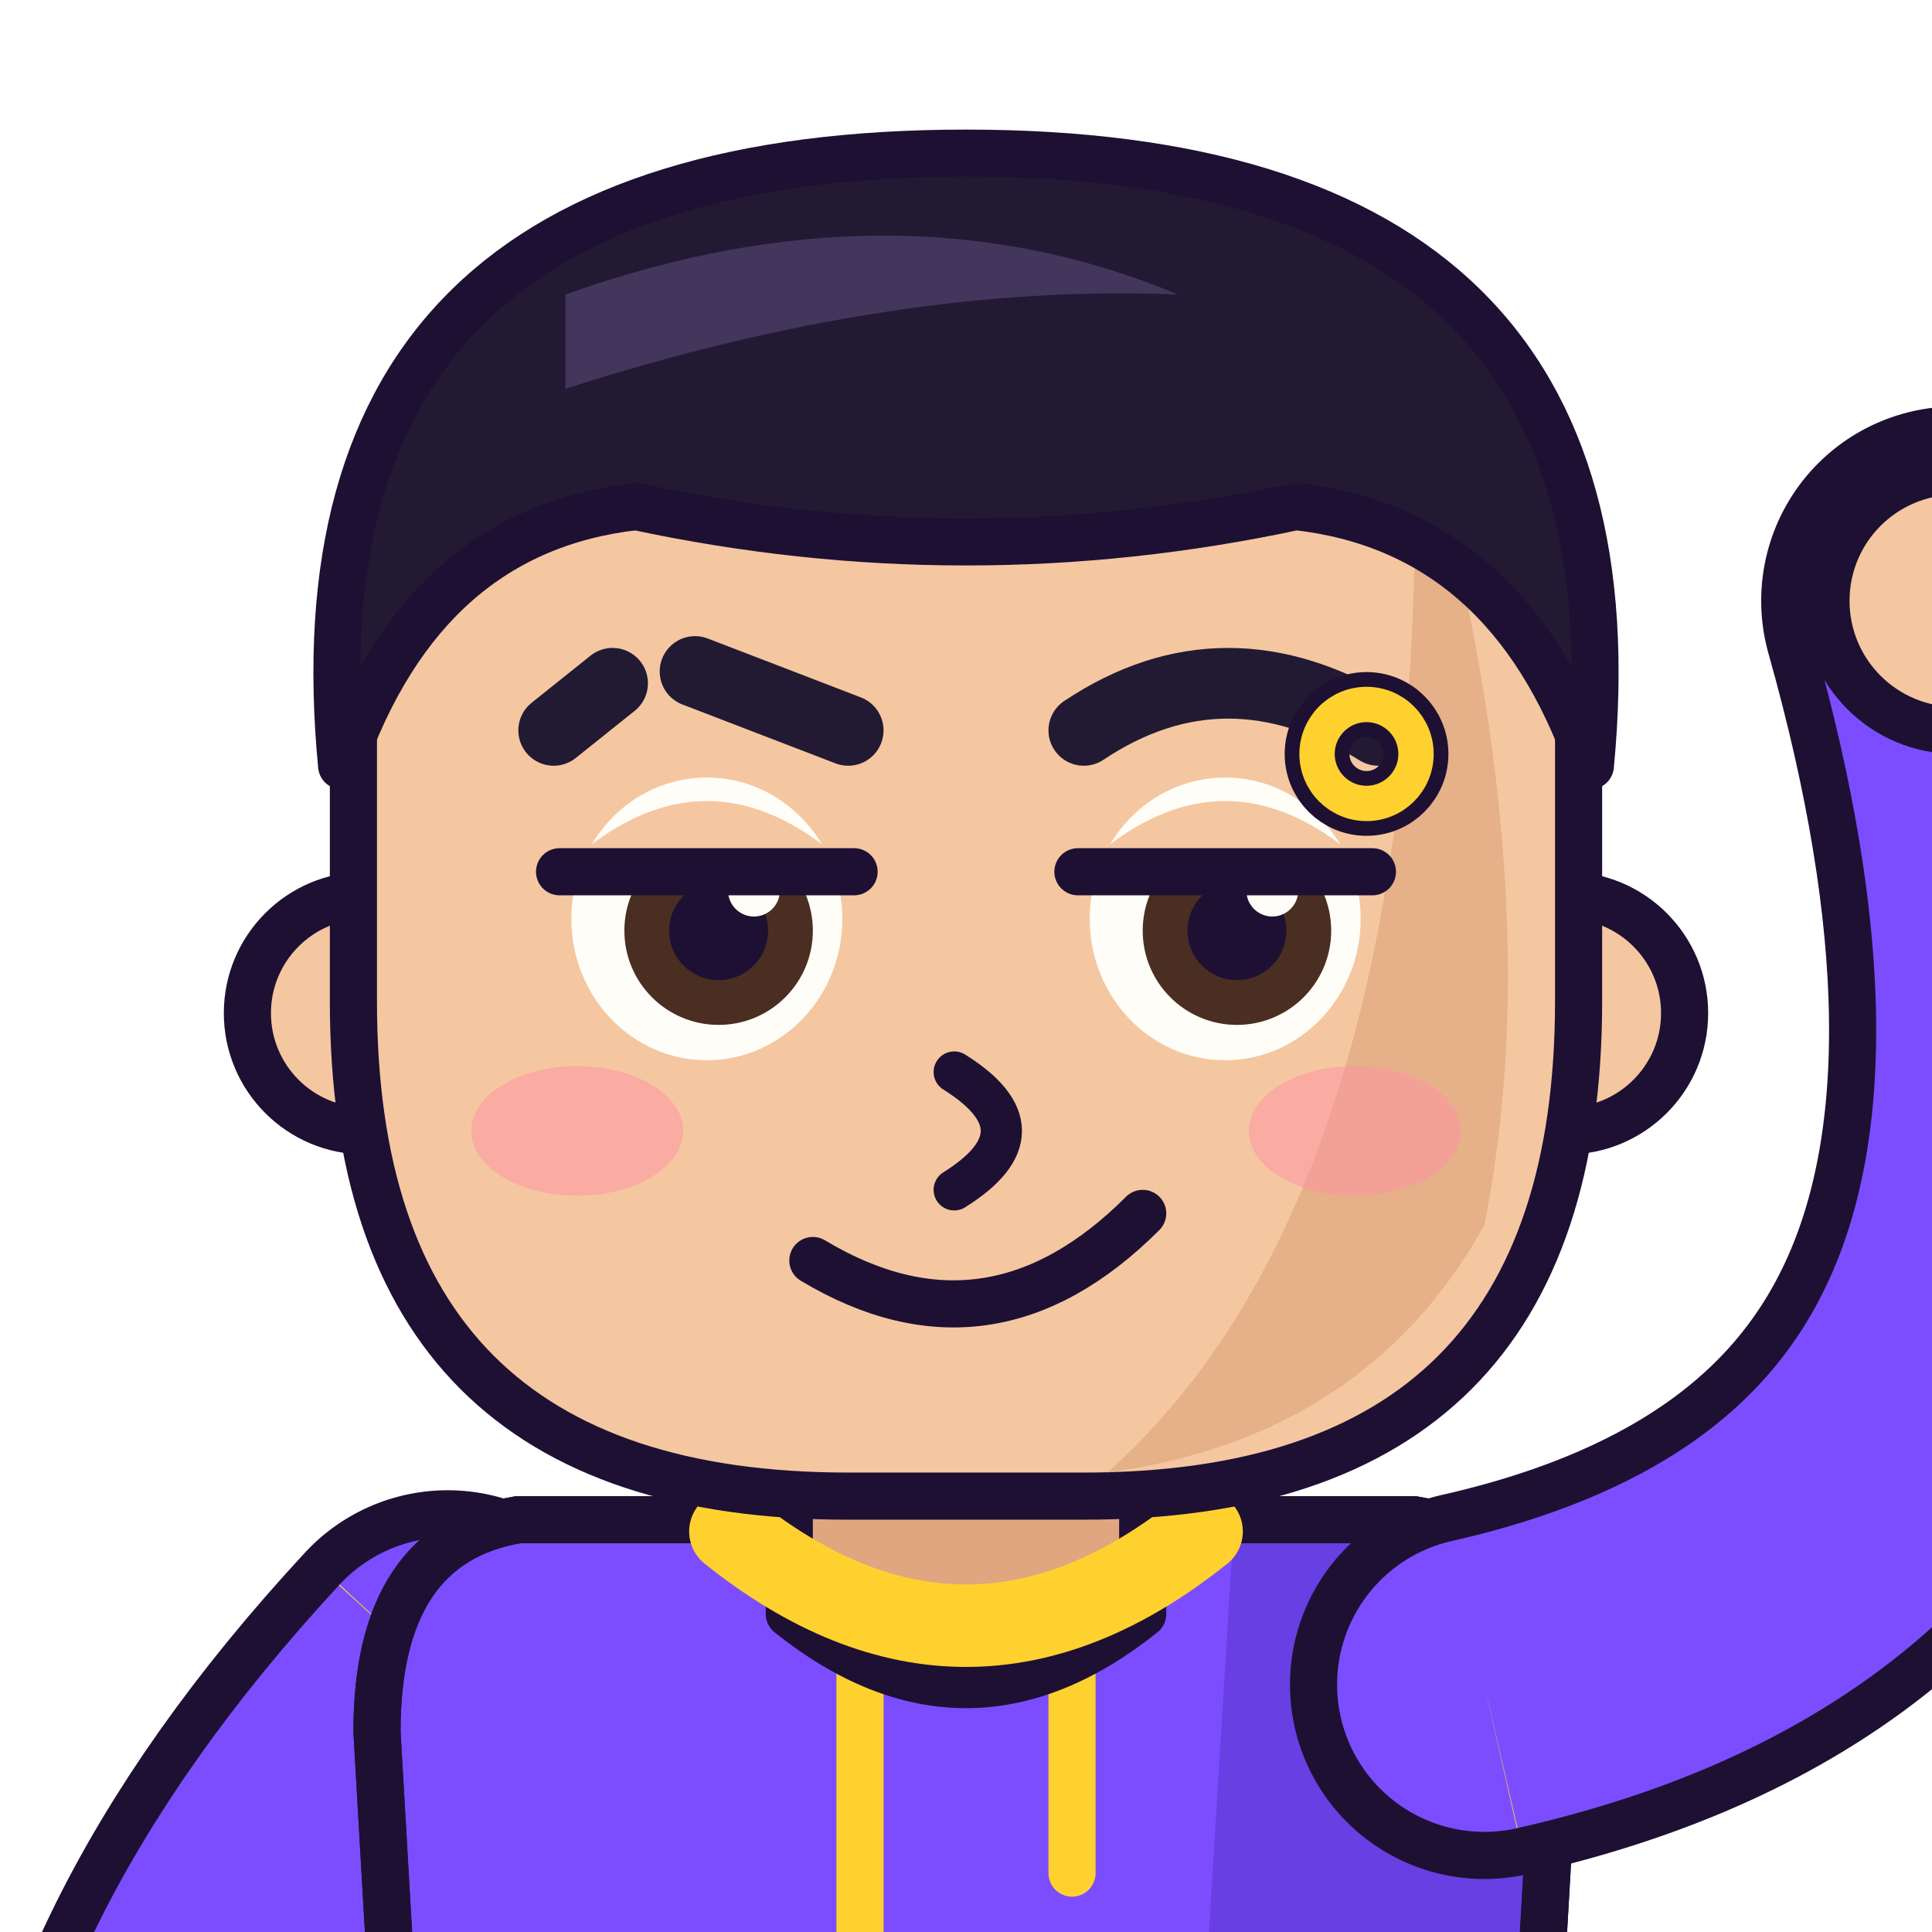
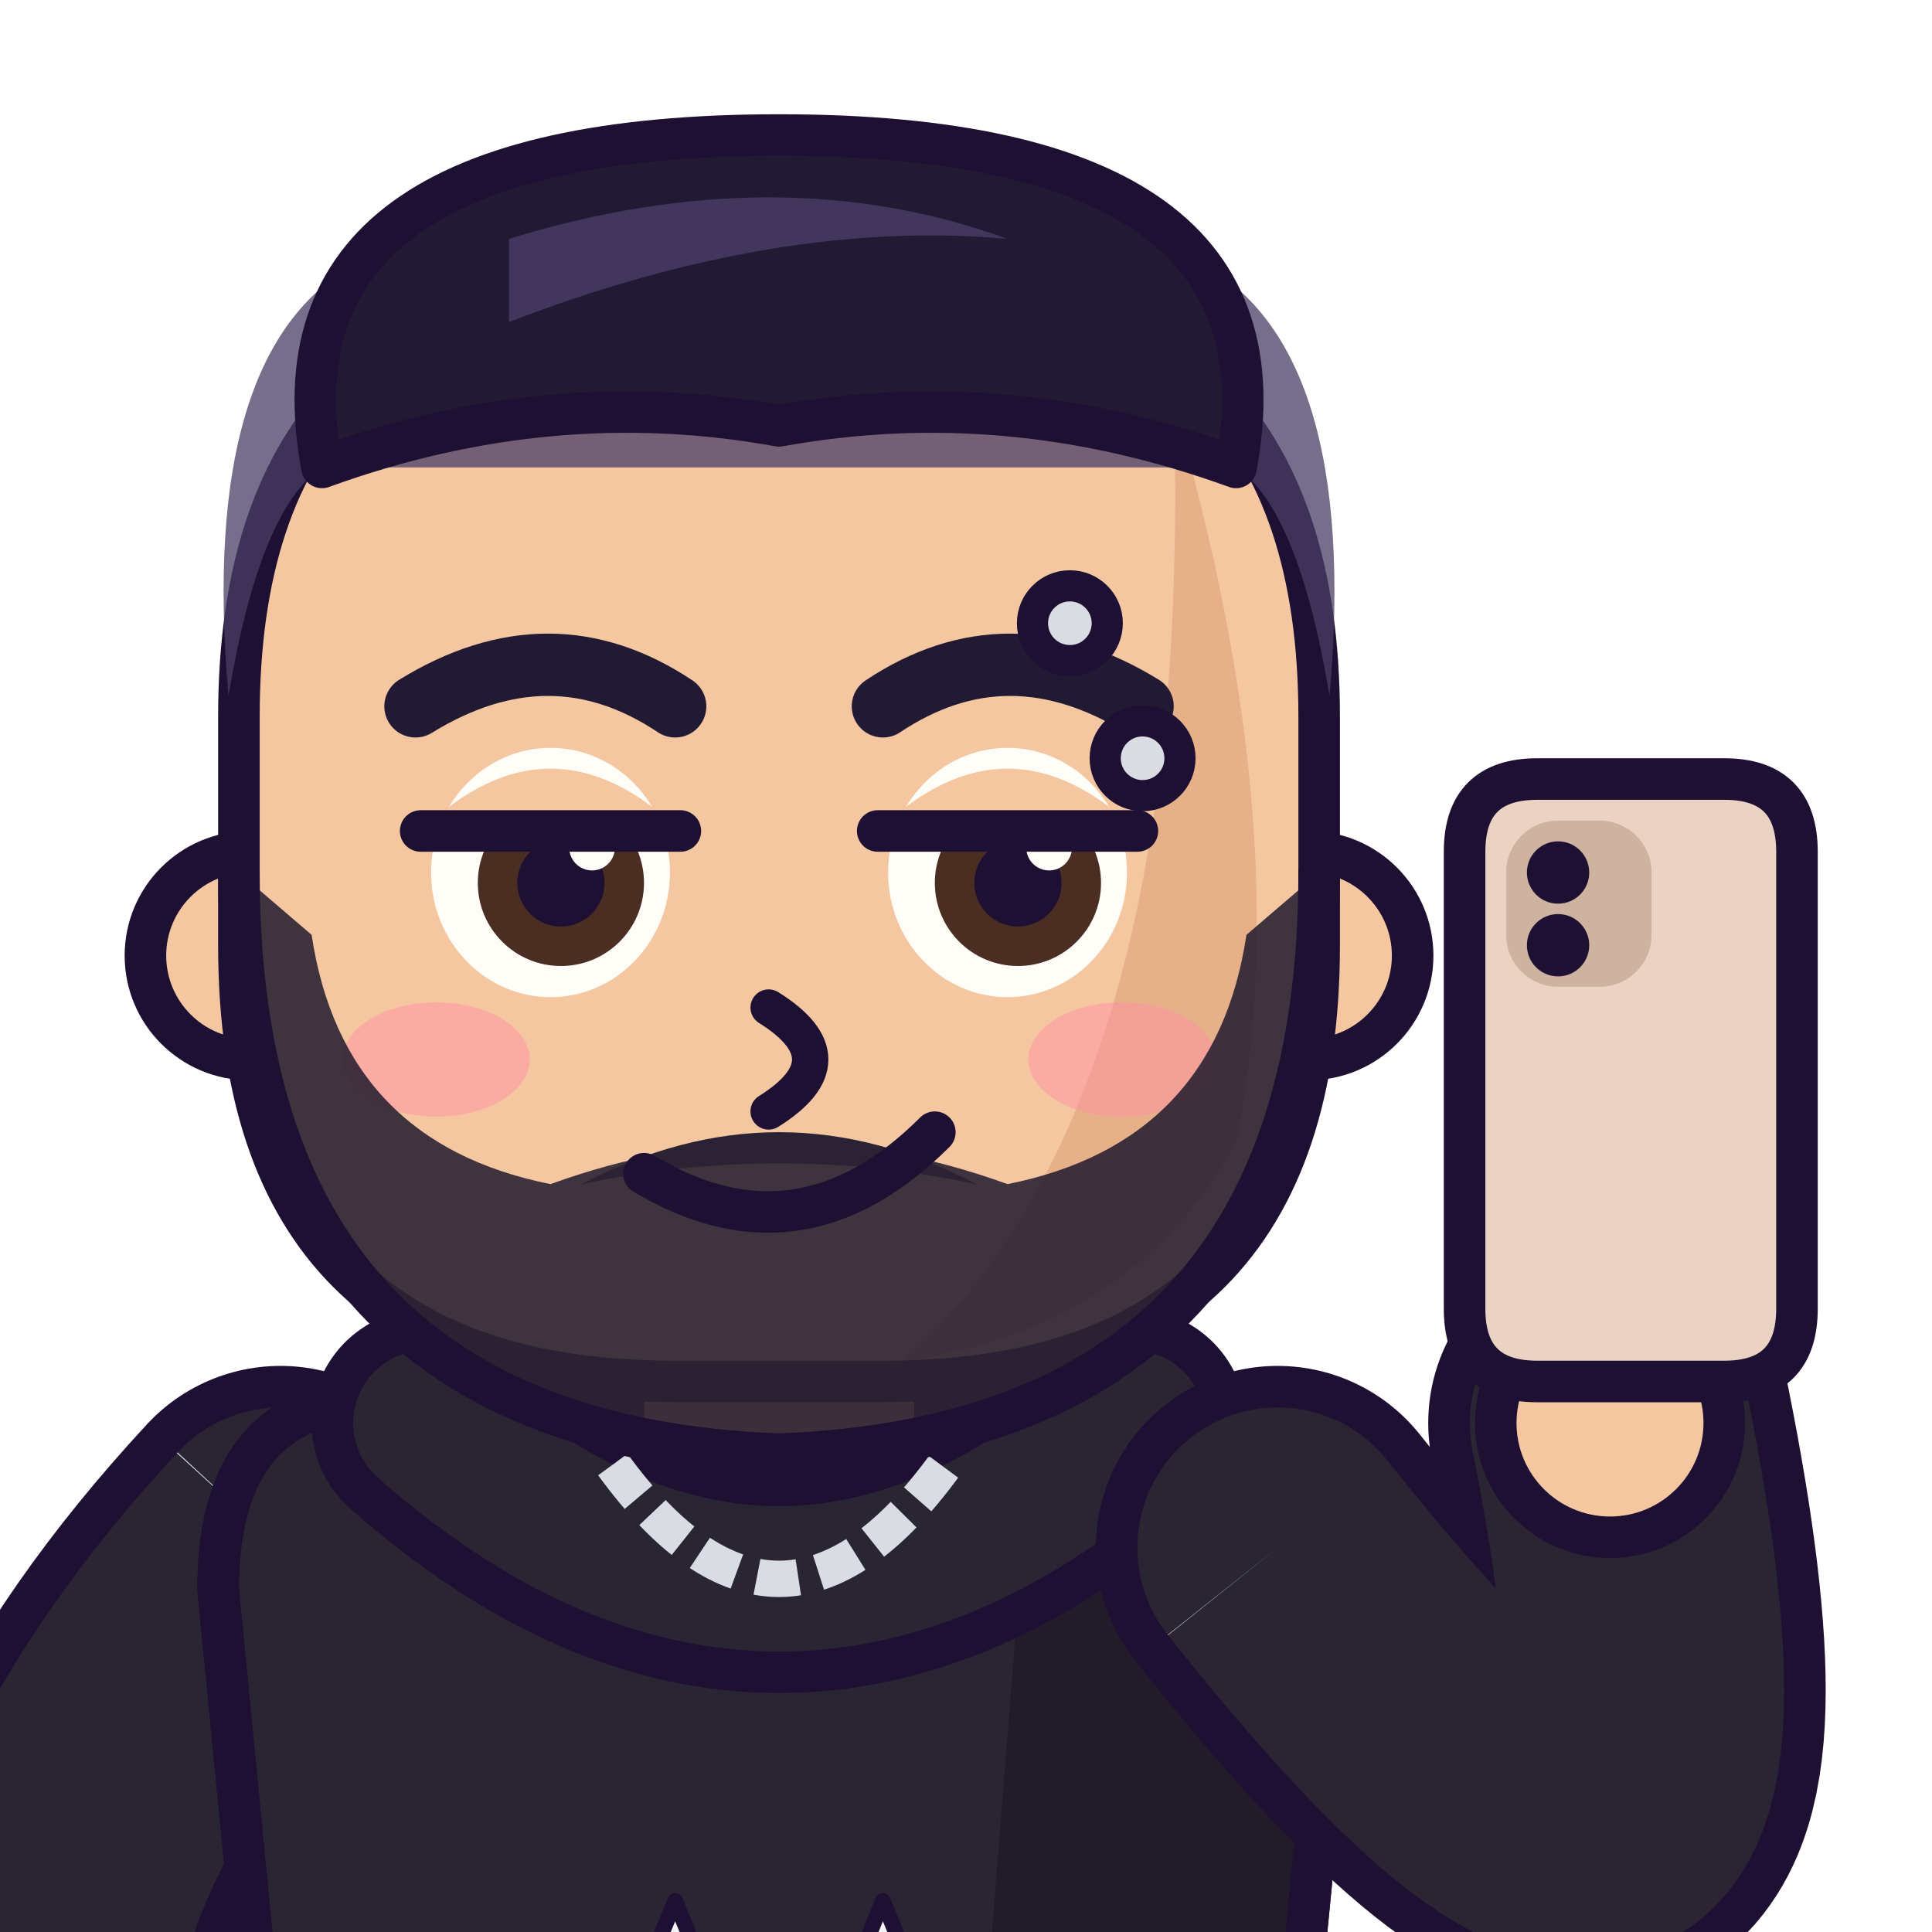
- <svg xmlns="http://www.w3.org/2000/svg" viewBox="48 39 164 164" role="img" aria-label="Rama">
+ <svg xmlns="http://www.w3.org/2000/svg" viewBox="55 33 186 186" role="img" aria-label="Rama">
  <ellipse cx="130" cy="410" rx="76" ry="7" fill="#1E1033" opacity="0.28" />
-   <path d="M89 293L81 396H123L125 319L125 293Z" fill="#4D4378" stroke="#1E1033" stroke-width="4" stroke-linejoin="round" stroke-linecap="round" />
-   <path d="M171 293L179 396H137L135 319L135 293Z" fill="#4D4378" stroke="#1E1033" stroke-width="4" stroke-linejoin="round" stroke-linecap="round" />
-   <path d="M137 321L145 394H177L168 299Z" fill="#2F2752" opacity="0.55" />
-   <path d="M118 408v-13q0 -7 -7 -7h-12q-18.6 3 -28 14q-2 3 0 6z" fill="#FFD12F" stroke="#1E1033" stroke-width="4" stroke-linejoin="round" stroke-linecap="round" />
-   <path d="M142 408v-13q0 -7 7 -7h12q18.6 3 28 14q2 3 0 6z" fill="#FFD12F" stroke="#1E1033" stroke-width="4" stroke-linejoin="round" stroke-linecap="round" />
-   <path d="M86 182Q36 236 84 285" fill="none" stroke="#1E1033" stroke-width="33" stroke-linecap="round" />
-   <path d="M86 182Q36 236 84 285" fill="none" stroke="#7B4DFF" stroke-width="25" stroke-linecap="round" />
-   <path d="M86 182Q36 236 84 285" fill="none" stroke="#FFD12F" stroke-width="25" stroke-linecap="butt" stroke-dasharray="0 118 14 400" />
+   <path d="M90 326h34v76h-34z" fill="#F4C7A1" stroke="#1E1033" stroke-width="4" stroke-linejoin="round" stroke-linecap="round" />
+   <path d="M136 326h34v76h-34z" fill="#F4C7A1" stroke="#1E1033" stroke-width="4" stroke-linejoin="round" stroke-linecap="round" />
+   <path d="M89 293L82 330H124L125 319L125 293Z" fill="#A9A9B6" stroke="#1E1033" stroke-width="4" stroke-linejoin="round" stroke-linecap="round" />
+   <path d="M171 293L178 330H136L135 319L135 293Z" fill="#A9A9B6" stroke="#1E1033" stroke-width="4" stroke-linejoin="round" stroke-linecap="round" />
+   <path d="M137 321L144 328H176L168 299Z" fill="#7C7C8C" opacity="0.55" />
+   <path d="M118 408v-13q0 -7 -7 -7h-12q-18.6 3 -28 14q-2 3 0 6z" fill="#F4F4F8" stroke="#1E1033" stroke-width="4" stroke-linejoin="round" stroke-linecap="round" />
+   <path d="M142 408v-13q0 -7 7 -7h12q18.6 3 28 14q2 3 0 6z" fill="#F4F4F8" stroke="#1E1033" stroke-width="4" stroke-linejoin="round" stroke-linecap="round" />
+   <path d="M82 182Q32 236 84 285" fill="none" stroke="#1E1033" stroke-width="35" stroke-linecap="round" />
+   <path d="M82 182Q32 236 84 285" fill="none" stroke="#2A2533" stroke-width="27" stroke-linecap="round" />
+   <path d="M82 182Q32 236 84 285" fill="none" stroke="#D9DCE3" stroke-width="27" stroke-linecap="butt" stroke-dasharray="0 116 14 400" />
  <circle cx="84" cy="285" r="11" fill="#F4C7A1" stroke="#1E1033" stroke-width="4" stroke-linejoin="round" stroke-linecap="round" />
  <clipPath id="torso">
-     <path d="M92 168Q80 170 80 186L88 325Q130 331 172 325L180 186Q180 170 168 168Z" />
+     <path d="M88 168Q76 170 76 186L88 309Q130 315 172 309L184 186Q184 170 172 168Z" />
  </clipPath>
-   <path d="M92 168Q80 170 80 186L88 325Q130 331 172 325L180 186Q180 170 168 168Z" fill="#7B4DFF" stroke="#1E1033" stroke-width="4" stroke-linejoin="round" stroke-linecap="round" />
+   <path d="M88 168Q76 170 76 186L88 309Q130 315 172 309L184 186Q184 170 172 168Z" fill="#2A2533" stroke="#1E1033" stroke-width="4" stroke-linejoin="round" stroke-linecap="round" />
  <g clip-path="url(#torso)">
-     <path d="M60 311H200V333H60Z" fill="#FFD12F" opacity="1" />
-     <path d="M104 240h52l8 34h-68z" fill="#5B2FE0" opacity="1" />
-     <path d="M121 176v30M139 176v22" fill="none" stroke="#FFD12F" stroke-width="4" stroke-linecap="round" stroke-linejoin="round" />
-     <path d="M153 164H186V335H142.6Z" fill="#3B1FA8" opacity="0.32" />
+     <path d="M60 297H200V317H60Z" fill="#1C1824" opacity="1" />
+     <path d="M102 250h56l8 30h-72z" fill="#1C1824" opacity="1" />
+     <path d="M100.0 222.0L102.1 227.1L107.6 227.5L103.4 231.1L104.7 236.5L100.0 233.6L95.3 236.5L96.6 231.1L92.4 227.5L97.9 227.1Z" fill="#F4F4F8" stroke="#1E1033" stroke-width="1.5" stroke-linejoin="round" />
+     <path d="M120.0 216.0L122.1 221.1L127.6 221.5L123.4 225.1L124.7 230.5L120.0 227.6L115.3 230.5L116.6 225.1L112.4 221.5L117.9 221.1Z" fill="#F4F4F8" stroke="#1E1033" stroke-width="1.5" stroke-linejoin="round" />
+     <path d="M140.0 216.0L142.1 221.1L147.6 221.5L143.4 225.1L144.7 230.5L140.0 227.6L135.3 230.5L136.6 225.1L132.4 221.5L137.9 221.1Z" fill="#F4F4F8" stroke="#1E1033" stroke-width="1.5" stroke-linejoin="round" />
+     <path d="M160.0 222.0L162.1 227.1L167.6 227.5L163.4 231.1L164.7 236.5L160.0 233.6L155.3 236.5L156.6 231.1L152.4 227.5L157.9 227.1Z" fill="#F4F4F8" stroke="#1E1033" stroke-width="1.5" stroke-linejoin="round" />
+     <path d="M154.84 164H190V319H142.6Z" fill="#0F0B16" opacity="0.32" />
  </g>
-   <path d="M92 168Q80 170 80 186L88 325Q130 331 172 325L180 186Q180 170 168 168Z" fill="none" stroke="#1E1033" stroke-width="4" stroke-linejoin="round" stroke-linecap="round" />
+   <path d="M88 168Q76 170 76 186L88 309Q130 315 172 309L184 186Q184 170 172 168Z" fill="none" stroke="#1E1033" stroke-width="4" stroke-linejoin="round" stroke-linecap="round" />
  <path d="M115 160h30v16q-15 12 -30 0z" fill="#E0A67F" stroke="#1E1033" stroke-width="4" stroke-linejoin="round" stroke-linecap="round" />
-   <path d="M110 169q20 16 40 0" fill="none" stroke="#FFD12F" stroke-width="7" stroke-linecap="round" />
-   <path d="M174 182Q236 168 214 90" fill="none" stroke="#1E1033" stroke-width="33" stroke-linecap="round" />
-   <path d="M174 182Q236 168 214 90" fill="none" stroke="#7B4DFF" stroke-width="25" stroke-linecap="round" />
-   <path d="M174 182Q236 168 214 90" fill="none" stroke="#FFD12F" stroke-width="25" stroke-linecap="butt" stroke-dasharray="0 118 14 400" />
-   <circle cx="214" cy="90" r="11" fill="#F4C7A1" stroke="#1E1033" stroke-width="4" stroke-linejoin="round" stroke-linecap="round" />
+   <path d="M96 170q34 30 68 0" fill="none" stroke="#1E1033" stroke-width="22" stroke-linecap="round" />
+   <path d="M96 170q34 30 68 0" fill="none" stroke="#2A2533" stroke-width="14" stroke-linecap="round" />
+   <path d="M114 174q16 22 32 0" fill="none" stroke="#D9DCE3" stroke-width="3.5" stroke-dasharray="4 2" />
+   <path d="M178 182Q224 240 210 170" fill="none" stroke="#1E1033" stroke-width="35" stroke-linecap="round" />
+   <path d="M178 182Q224 240 210 170" fill="none" stroke="#2A2533" stroke-width="27" stroke-linecap="round" />
+   <path d="M178 182Q224 240 210 170" fill="none" stroke="#D9DCE3" stroke-width="27" stroke-linecap="butt" stroke-dasharray="0 116 14 400" />
+   <circle cx="210" cy="170" r="11" fill="#F4C7A1" stroke="#1E1033" stroke-width="4" stroke-linejoin="round" stroke-linecap="round" />
+   <path d="M203 108h18q7 0 7 7v44q0 7 -7 7h-18q-7 0 -7 -7v-44q0 -7 7 -7z" fill="#EAD3C2" stroke="#1E1033" stroke-width="4" stroke-linejoin="round" stroke-linecap="round" />
+   <rect x="200" y="112" width="14" height="16" rx="5" fill="#CDB3A0" />
+   <circle cx="205" cy="117" r="3" fill="#1E1033" />
+   <circle cx="205" cy="124" r="3" fill="#1E1033" />
  <circle cx="79" cy="125" r="10" fill="#F4C7A1" stroke="#1E1033" stroke-width="4" stroke-linejoin="round" stroke-linecap="round" />
  <circle cx="181" cy="125" r="10" fill="#F4C7A1" stroke="#1E1033" stroke-width="4" stroke-linejoin="round" stroke-linecap="round" />
  <path d="M120 60h20q42 0 42 42v22q0 42 -42 42h-20q-42 0 -42 -42v-22q0 -42 42 -42z" fill="#F4C7A1" stroke="#1E1033" stroke-width="4" stroke-linejoin="round" stroke-linecap="round" />
  <path d="M168 72Q180 113 174 143Q164 161 142 164Q170 139 168 72Z" fill="#E0A67F" opacity="0.7" />
  <ellipse cx="97" cy="135" rx="9" ry="5.5" fill="#FF8FA3" opacity="0.5" />
  <ellipse cx="163" cy="135" rx="9" ry="5.5" fill="#FF8FA3" opacity="0.5" />
+   <path d="M78 117Q78 171 130 173Q182 171 182 117L175 123Q172 143 152 147Q130 139 108 147Q88 143 85 123Z" fill="#2B2233" opacity="0.9" />
+   <path d="M78 117Q78 171 130 173Q182 171 182 117" fill="none" stroke="#1E1033" stroke-width="4" stroke-linejoin="round" stroke-linecap="round" />
+   <path d="M111 147Q130 137 149 147Q130 143 111 147Z" fill="#2B2233" opacity="1" />
  <ellipse cx="108" cy="117" rx="11.5" ry="12" fill="#FFFDF7" />
  <circle cx="109" cy="118" r="8" fill="#4A2E22" />
  <circle cx="109" cy="118" r="4.2" fill="#1E1033" />
  <circle cx="112" cy="114.6" r="2.2" fill="#FFFDF7" />
  <path d="M95.5 113Q108 101 120.5 113Z" fill="#F4C7A1" />
  <path d="M95.5 113H120.5" fill="none" stroke="#1E1033" stroke-width="4" stroke-linecap="round" stroke-linejoin="round" />
  <ellipse cx="152" cy="117" rx="11.5" ry="12" fill="#FFFDF7" />
  <circle cx="153" cy="118" r="8" fill="#4A2E22" />
  <circle cx="153" cy="118" r="4.2" fill="#1E1033" />
  <circle cx="156" cy="114.6" r="2.2" fill="#FFFDF7" />
  <path d="M139.5 113Q152 101 164.5 113Z" fill="#F4C7A1" />
  <path d="M139.5 113H164.5" fill="none" stroke="#1E1033" stroke-width="4" stroke-linecap="round" stroke-linejoin="round" />
-   <path d="M120 101L107 96" fill="none" stroke="#221A33" stroke-width="6" stroke-linecap="round" stroke-linejoin="round" />
-   <path d="M100 97L95 101" fill="none" stroke="#221A33" stroke-width="6" stroke-linecap="round" stroke-linejoin="round" />
+   <path d="M120 101Q108 93 95 101" fill="none" stroke="#221A33" stroke-width="6" stroke-linecap="round" stroke-linejoin="round" />
  <path d="M140 101Q152 93 165 101" fill="none" stroke="#221A33" stroke-width="6" stroke-linecap="round" stroke-linejoin="round" />
  <path d="M129 130q8 5 0 10" fill="none" stroke="#1E1033" stroke-width="3.5" stroke-linecap="round" stroke-linejoin="round" />
  <path d="M117 146q15 9 28 -4" fill="none" stroke="#1E1033" stroke-width="4" stroke-linecap="round" stroke-linejoin="round" />
-   <circle cx="164" cy="103" r="4.2" fill="none" stroke="#1E1033" stroke-width="5.5" />
-   <circle cx="164" cy="103" r="4.2" fill="none" stroke="#FFD12F" stroke-width="3" />
-   <path d="M77 104Q72 52 130 52Q188 52 183 104Q176 84 158 82Q130 88 102 82Q84 84 77 104Z" fill="#221A33" stroke="#1E1033" stroke-width="4" stroke-linejoin="round" stroke-linecap="round" />
-   <path d="M96 64Q124 54 148 64Q124 63 96 72Z" fill="#4A3D66" opacity="0.8" />
+   <circle cx="158" cy="93" r="3.6" fill="#D9DCE3" stroke="#1E1033" stroke-width="3" stroke-linejoin="round" stroke-linecap="round" />
+   <circle cx="165" cy="106" r="3.6" fill="#D9DCE3" stroke="#1E1033" stroke-width="3" stroke-linejoin="round" stroke-linecap="round" />
+   <path d="M77 100Q74 66 90 58H170Q186 66 183 100Q180 82 174 78H86Q80 82 77 100Z" fill="#4A3D66" opacity="0.75" />
+   <path d="M86 78Q80 46 130 46Q180 46 174 78Q152 70 130 74Q108 70 86 78Z" fill="#221A33" stroke="#1E1033" stroke-width="4" stroke-linejoin="round" stroke-linecap="round" />
+   <path d="M104 56Q130 48 152 56Q130 54 104 64Z" fill="#4A3D66" opacity="0.8" />
</svg>
